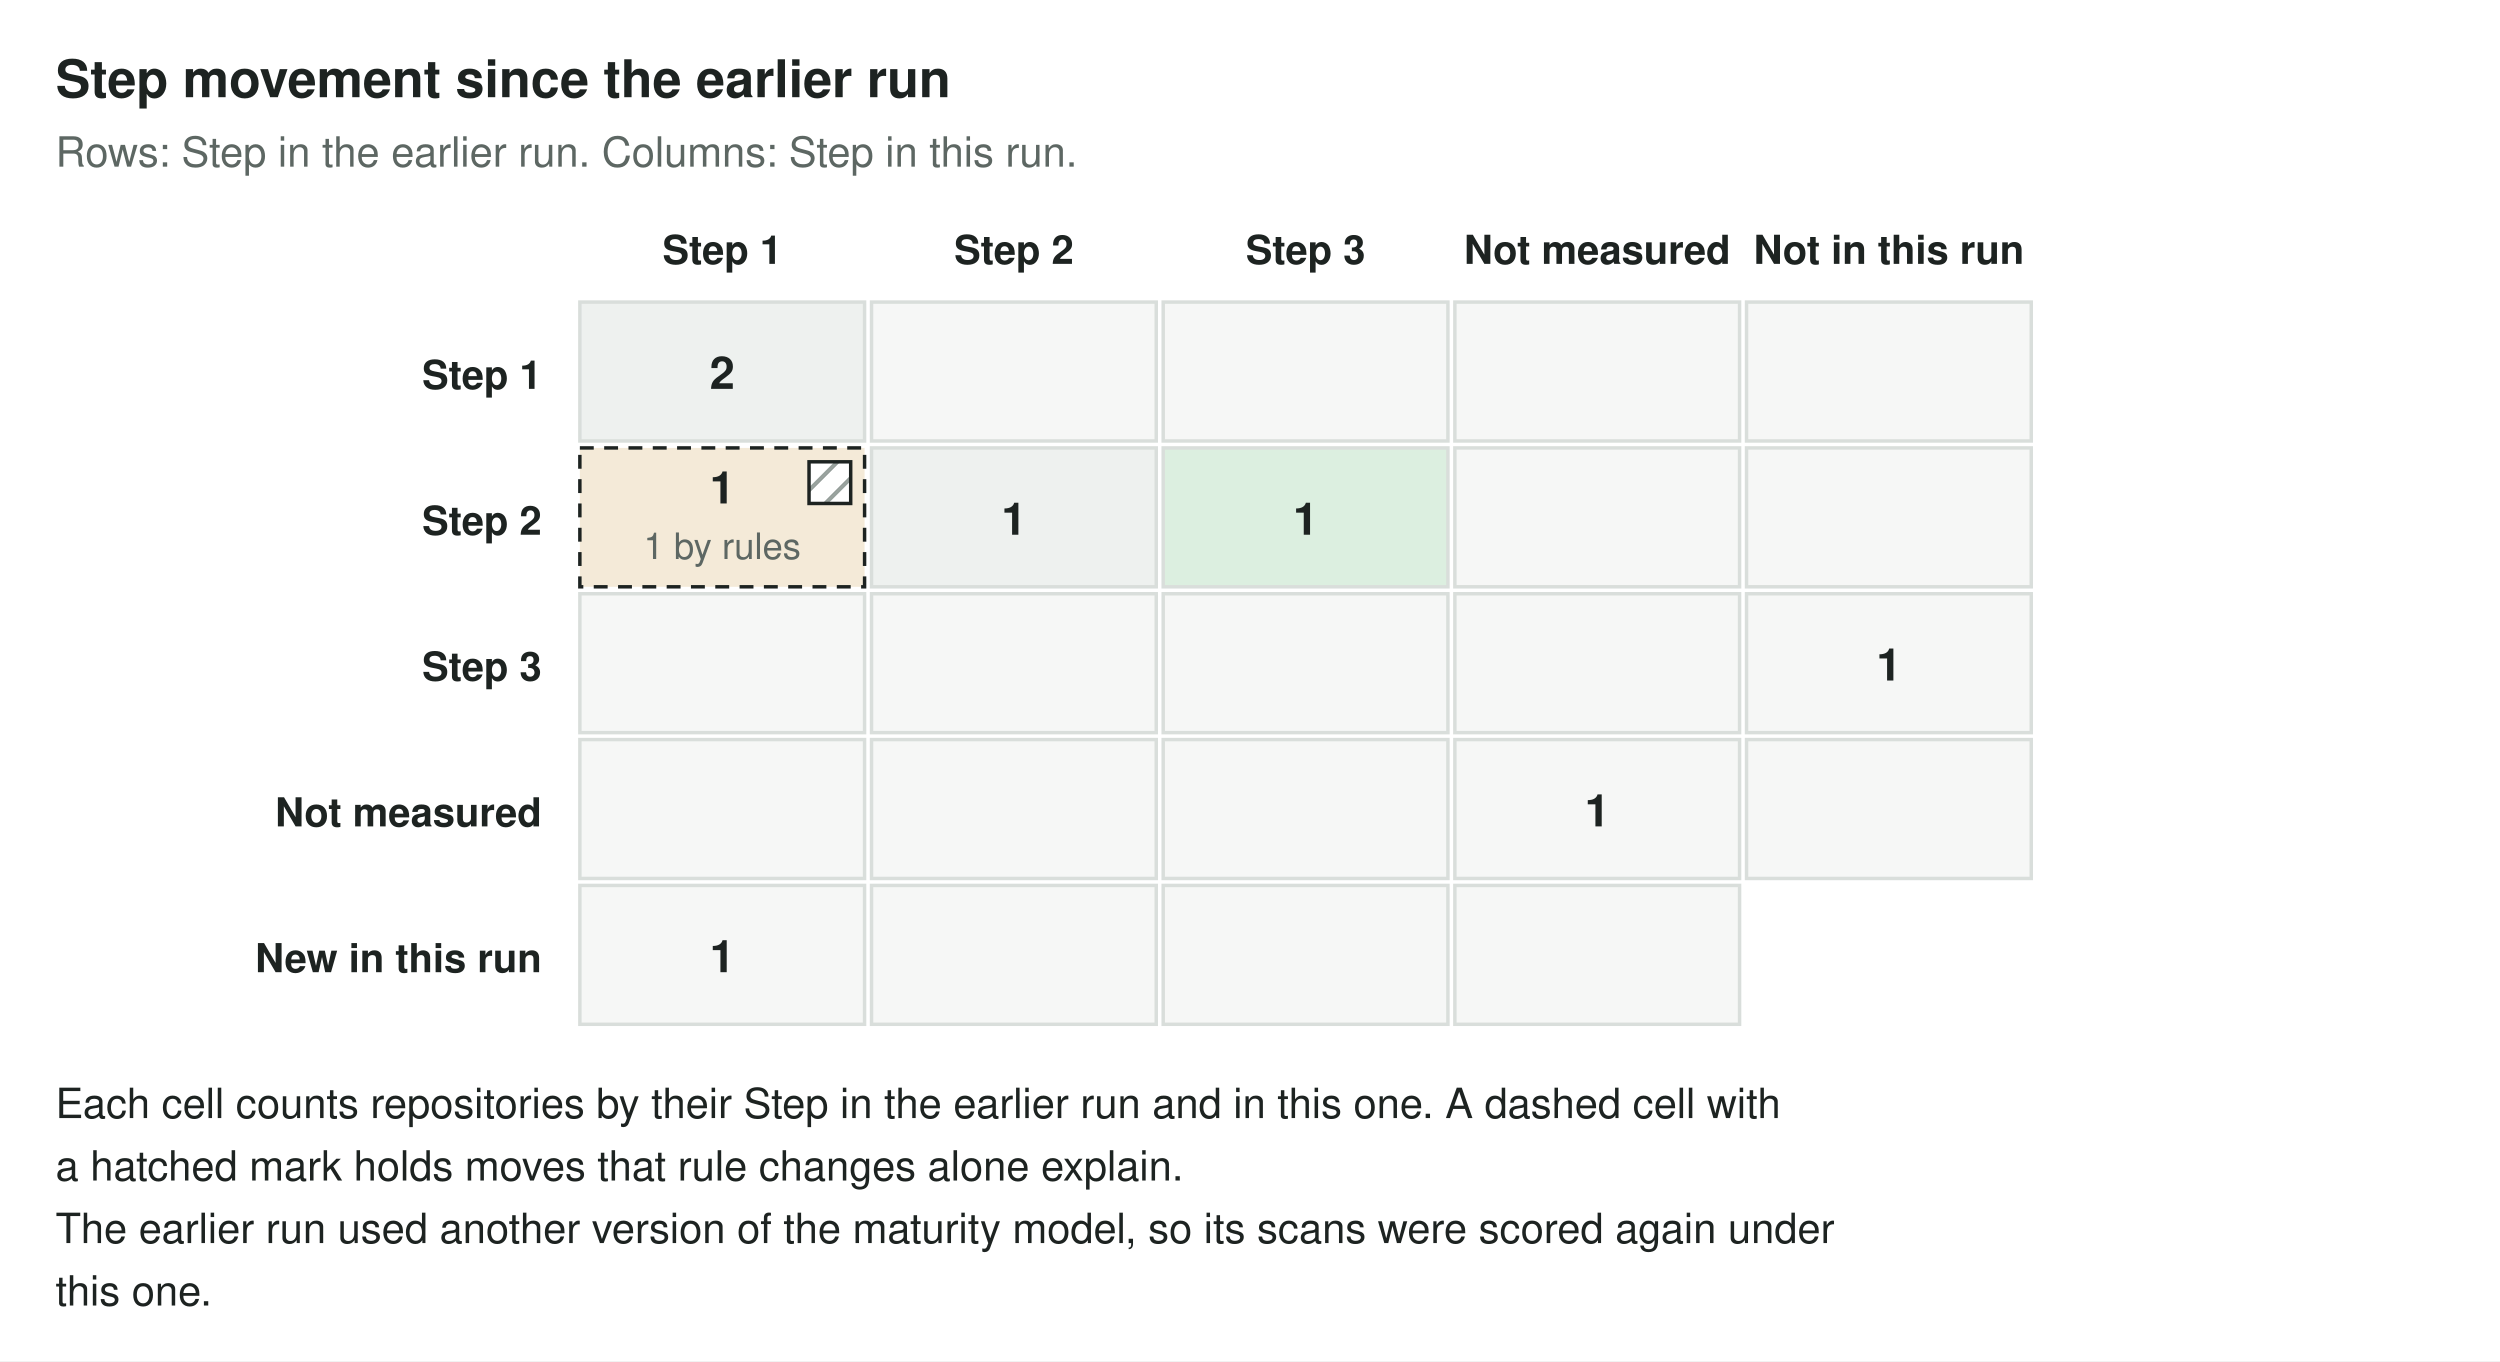
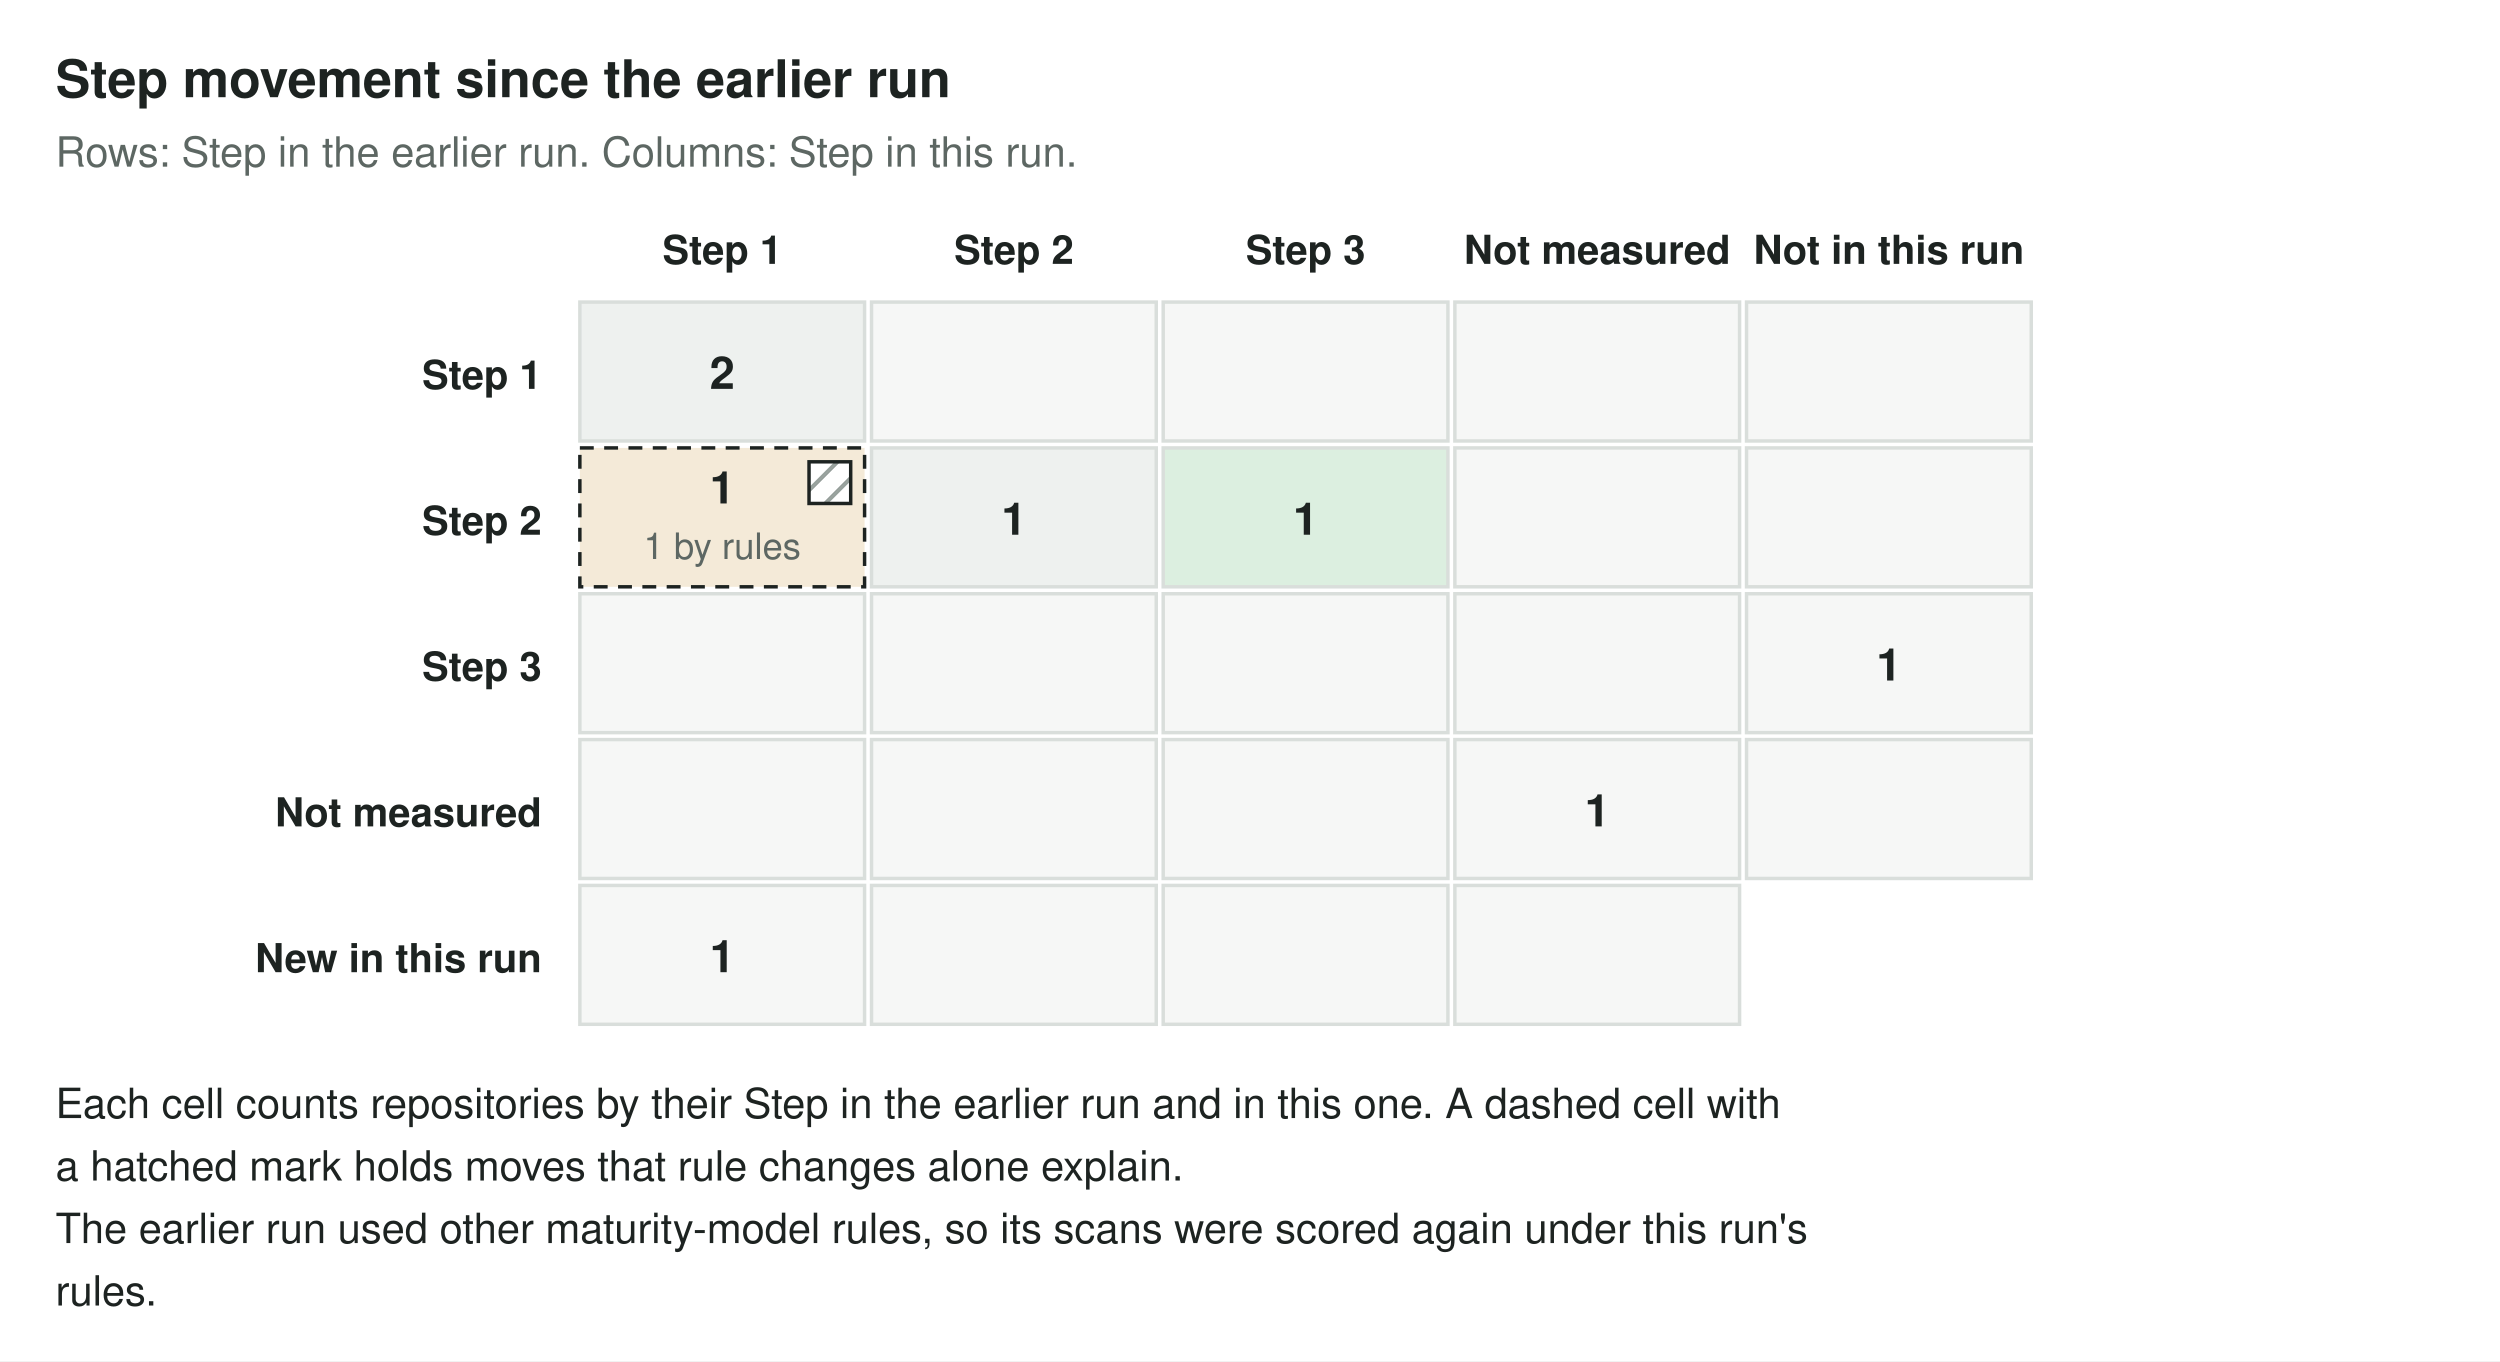
<svg xmlns="http://www.w3.org/2000/svg" viewBox="0 0 720 392" width="720" height="392" role="img">
  <style>text { font-family: -apple-system, BlinkMacSystemFont, "Segoe UI", Helvetica, Arial, sans-serif; }.t-bg,.f-bg{fill:#ffffff}.s-bg{stroke:#ffffff}.t-fg,.f-fg{fill:#1d2321}.s-fg{stroke:#1d2321}.t-muted,.f-muted{fill:#5d6763}.s-muted{stroke:#5d6763}.t-rule,.f-rule{fill:#d9dedb}.s-rule{stroke:#d9dedb}.t-accent,.f-accent{fill:#1f6f6b}.s-accent{stroke:#1f6f6b}.t-bad,.f-bad{fill:#b33a2e}.s-bad{stroke:#b33a2e}.t-warn,.f-warn{fill:#b7791f}.s-warn{stroke:#b7791f}.t-unk,.f-unk{fill:#9aa39f}.s-unk{stroke:#9aa39f}.t-same,.f-same{fill:#eef1ef}.s-same{stroke:#eef1ef}.t-up,.f-up{fill:#dcefe0}.s-up{stroke:#dcefe0}.t-down,.f-down{fill:#f4ead8}.s-down{stroke:#f4ead8}.t-lane,.f-lane{fill:#f6f7f6}.s-lane{stroke:#f6f7f6}@media (prefers-color-scheme: dark){.t-bg,.f-bg{fill:#1a201e}.s-bg{stroke:#1a201e}.t-fg,.f-fg{fill:#e6ebe8}.s-fg{stroke:#e6ebe8}.t-muted,.f-muted{fill:#9aa5a0}.s-muted{stroke:#9aa5a0}.t-rule,.f-rule{fill:#2c3532}.s-rule{stroke:#2c3532}.t-accent,.f-accent{fill:#5fb8b1}.s-accent{stroke:#5fb8b1}.t-bad,.f-bad{fill:#ec7a6c}.s-bad{stroke:#ec7a6c}.t-warn,.f-warn{fill:#e0a84a}.s-warn{stroke:#e0a84a}.t-unk,.f-unk{fill:#5f6a66}.s-unk{stroke:#5f6a66}.t-same,.f-same{fill:#262e2b}.s-same{stroke:#262e2b}.t-up,.f-up{fill:#1f3b2a}.s-up{stroke:#1f3b2a}.t-down,.f-down{fill:#3d3322}.s-down{stroke:#3d3322}.t-lane,.f-lane{fill:#20262a}.s-lane{stroke:#20262a}}</style>
  <defs>
    <pattern id="fleet-hatch" width="6" height="6" patternUnits="userSpaceOnUse" patternTransform="rotate(45)">
      <rect width="6" height="6" class="f-bg" />
      <line x1="0" y1="0" x2="0" y2="6" class="s-unk" stroke-width="2.4" />
    </pattern>
  </defs>
  <rect x="0" y="0" width="720" height="392" class="f-bg" />
  <text x="16.0" y="28.0" font-size="15" text-anchor="start" class="t-fg" font-weight="600">Step movement since the earlier run</text>
  <text x="16.0" y="48.0" font-size="12" text-anchor="start" class="t-muted">Rows: Step in the earlier run. Columns: Step in this run.</text>
  <text x="208.0" y="76.0" font-size="11.5" text-anchor="middle" class="t-fg" font-weight="600">Step 1</text>
  <text x="292.0" y="76.0" font-size="11.5" text-anchor="middle" class="t-fg" font-weight="600">Step 2</text>
  <text x="376.0" y="76.0" font-size="11.5" text-anchor="middle" class="t-fg" font-weight="600">Step 3</text>
  <text x="460.0" y="76.0" font-size="11.5" text-anchor="middle" class="t-fg" font-weight="600">Not measured</text>
  <text x="544.0" y="76.0" font-size="11.5" text-anchor="middle" class="t-fg" font-weight="600">Not in this run</text>
  <text x="156.0" y="112.0" font-size="11.5" text-anchor="end" class="t-fg" font-weight="600">Step 1</text>
  <g data-then="1" data-now="1">
    <rect x="167.0" y="87.0" width="82.0" height="40.0" class="f-same s-rule" stroke-width="1" />
    <text x="208.0" y="112.0" font-size="13" text-anchor="middle" class="t-fg" font-weight="600">2</text>
  </g>
  <g data-then="1" data-now="2">
    <rect x="251.0" y="87.0" width="82.0" height="40.0" class="f-lane s-rule" stroke-width="1" />
  </g>
  <g data-then="1" data-now="3">
    <rect x="335.0" y="87.0" width="82.0" height="40.0" class="f-lane s-rule" stroke-width="1" />
  </g>
  <g data-then="1" data-now="not_measured">
    <rect x="419.0" y="87.0" width="82.0" height="40.0" class="f-lane s-rule" stroke-width="1" />
  </g>
  <g data-then="1" data-now="removed">
    <rect x="503.0" y="87.0" width="82.0" height="40.0" class="f-lane s-rule" stroke-width="1" />
  </g>
  <text x="156.0" y="154.0" font-size="11.5" text-anchor="end" class="t-fg" font-weight="600">Step 2</text>
  <g data-then="2" data-now="1">
    <rect x="167.0" y="129.0" width="82.0" height="40.0" class="f-down s-fg" stroke-width="1" stroke-dasharray="4 3" data-mark="rule-change" />
    <text x="208.0" y="145.0" font-size="13" text-anchor="middle" class="t-fg" font-weight="600">1</text>
    <rect x="233.0" y="133.0" width="12.0" height="12.0" fill="url(#fleet-hatch)" class="s-fg" stroke-width="1" data-mark="hatched" />
    <text x="208.0" y="161.0" font-size="10.5" text-anchor="middle" class="t-muted">1 by rules</text>
  </g>
  <g data-then="2" data-now="2">
    <rect x="251.0" y="129.0" width="82.0" height="40.0" class="f-same s-rule" stroke-width="1" />
    <text x="292.0" y="154.0" font-size="13" text-anchor="middle" class="t-fg" font-weight="600">1</text>
  </g>
  <g data-then="2" data-now="3">
    <rect x="335.0" y="129.0" width="82.0" height="40.0" class="f-up s-rule" stroke-width="1" />
    <text x="376.0" y="154.0" font-size="13" text-anchor="middle" class="t-fg" font-weight="600">1</text>
  </g>
  <g data-then="2" data-now="not_measured">
    <rect x="419.0" y="129.0" width="82.0" height="40.0" class="f-lane s-rule" stroke-width="1" />
  </g>
  <g data-then="2" data-now="removed">
    <rect x="503.0" y="129.0" width="82.0" height="40.0" class="f-lane s-rule" stroke-width="1" />
  </g>
  <text x="156.0" y="196.0" font-size="11.5" text-anchor="end" class="t-fg" font-weight="600">Step 3</text>
  <g data-then="3" data-now="1">
    <rect x="167.0" y="171.0" width="82.0" height="40.0" class="f-lane s-rule" stroke-width="1" />
  </g>
  <g data-then="3" data-now="2">
    <rect x="251.0" y="171.0" width="82.0" height="40.0" class="f-lane s-rule" stroke-width="1" />
  </g>
  <g data-then="3" data-now="3">
    <rect x="335.0" y="171.0" width="82.0" height="40.0" class="f-lane s-rule" stroke-width="1" />
  </g>
  <g data-then="3" data-now="not_measured">
    <rect x="419.0" y="171.0" width="82.0" height="40.0" class="f-lane s-rule" stroke-width="1" />
  </g>
  <g data-then="3" data-now="removed">
    <rect x="503.0" y="171.0" width="82.0" height="40.0" class="f-lane s-rule" stroke-width="1" />
    <text x="544.0" y="196.0" font-size="13" text-anchor="middle" class="t-fg" font-weight="600">1</text>
  </g>
  <text x="156.0" y="238.0" font-size="11.5" text-anchor="end" class="t-fg" font-weight="600">Not measured</text>
  <g data-then="not_measured" data-now="1">
    <rect x="167.0" y="213.0" width="82.0" height="40.0" class="f-lane s-rule" stroke-width="1" />
  </g>
  <g data-then="not_measured" data-now="2">
    <rect x="251.0" y="213.0" width="82.0" height="40.0" class="f-lane s-rule" stroke-width="1" />
  </g>
  <g data-then="not_measured" data-now="3">
    <rect x="335.0" y="213.0" width="82.0" height="40.0" class="f-lane s-rule" stroke-width="1" />
  </g>
  <g data-then="not_measured" data-now="not_measured">
    <rect x="419.0" y="213.0" width="82.0" height="40.0" class="f-lane s-rule" stroke-width="1" />
    <text x="460.0" y="238.0" font-size="13" text-anchor="middle" class="t-fg" font-weight="600">1</text>
  </g>
  <g data-then="not_measured" data-now="removed">
    <rect x="503.0" y="213.0" width="82.0" height="40.0" class="f-lane s-rule" stroke-width="1" />
  </g>
  <text x="156.0" y="280.0" font-size="11.5" text-anchor="end" class="t-fg" font-weight="600">New in this run</text>
  <g data-then="added" data-now="1">
    <rect x="167.0" y="255.0" width="82.0" height="40.0" class="f-lane s-rule" stroke-width="1" />
    <text x="208.0" y="280.0" font-size="13" text-anchor="middle" class="t-fg" font-weight="600">1</text>
  </g>
  <g data-then="added" data-now="2">
    <rect x="251.0" y="255.0" width="82.0" height="40.0" class="f-lane s-rule" stroke-width="1" />
  </g>
  <g data-then="added" data-now="3">
    <rect x="335.0" y="255.0" width="82.0" height="40.0" class="f-lane s-rule" stroke-width="1" />
  </g>
  <g data-then="added" data-now="not_measured">
    <rect x="419.0" y="255.0" width="82.0" height="40.0" class="f-lane s-rule" stroke-width="1" />
  </g>
  <text x="16.0" y="322.0" font-size="12" text-anchor="start" class="t-fg">Each cell counts repositories by their Step in the earlier run and in this one. A dashed cell with</text>
  <text x="16.0" y="340.0" font-size="12" text-anchor="start" class="t-fg">a hatched mark holds moves that rule changes alone explain.</text>
-   <text x="16.0" y="358.0" font-size="12" text-anchor="start" class="t-fg">The earlier run used another version of the maturity model, so its scans were scored again under</text>
-   <text x="16.0" y="376.0" font-size="12" text-anchor="start" class="t-fg">this one.</text>
+   <text x="16.0" y="358.0" font-size="12" text-anchor="start" class="t-fg">The earlier run used other maturity-model rules, so its scans were scored again under this run's</text>
+   <text x="16.0" y="376.0" font-size="12" text-anchor="start" class="t-fg">rules.</text>
</svg>
